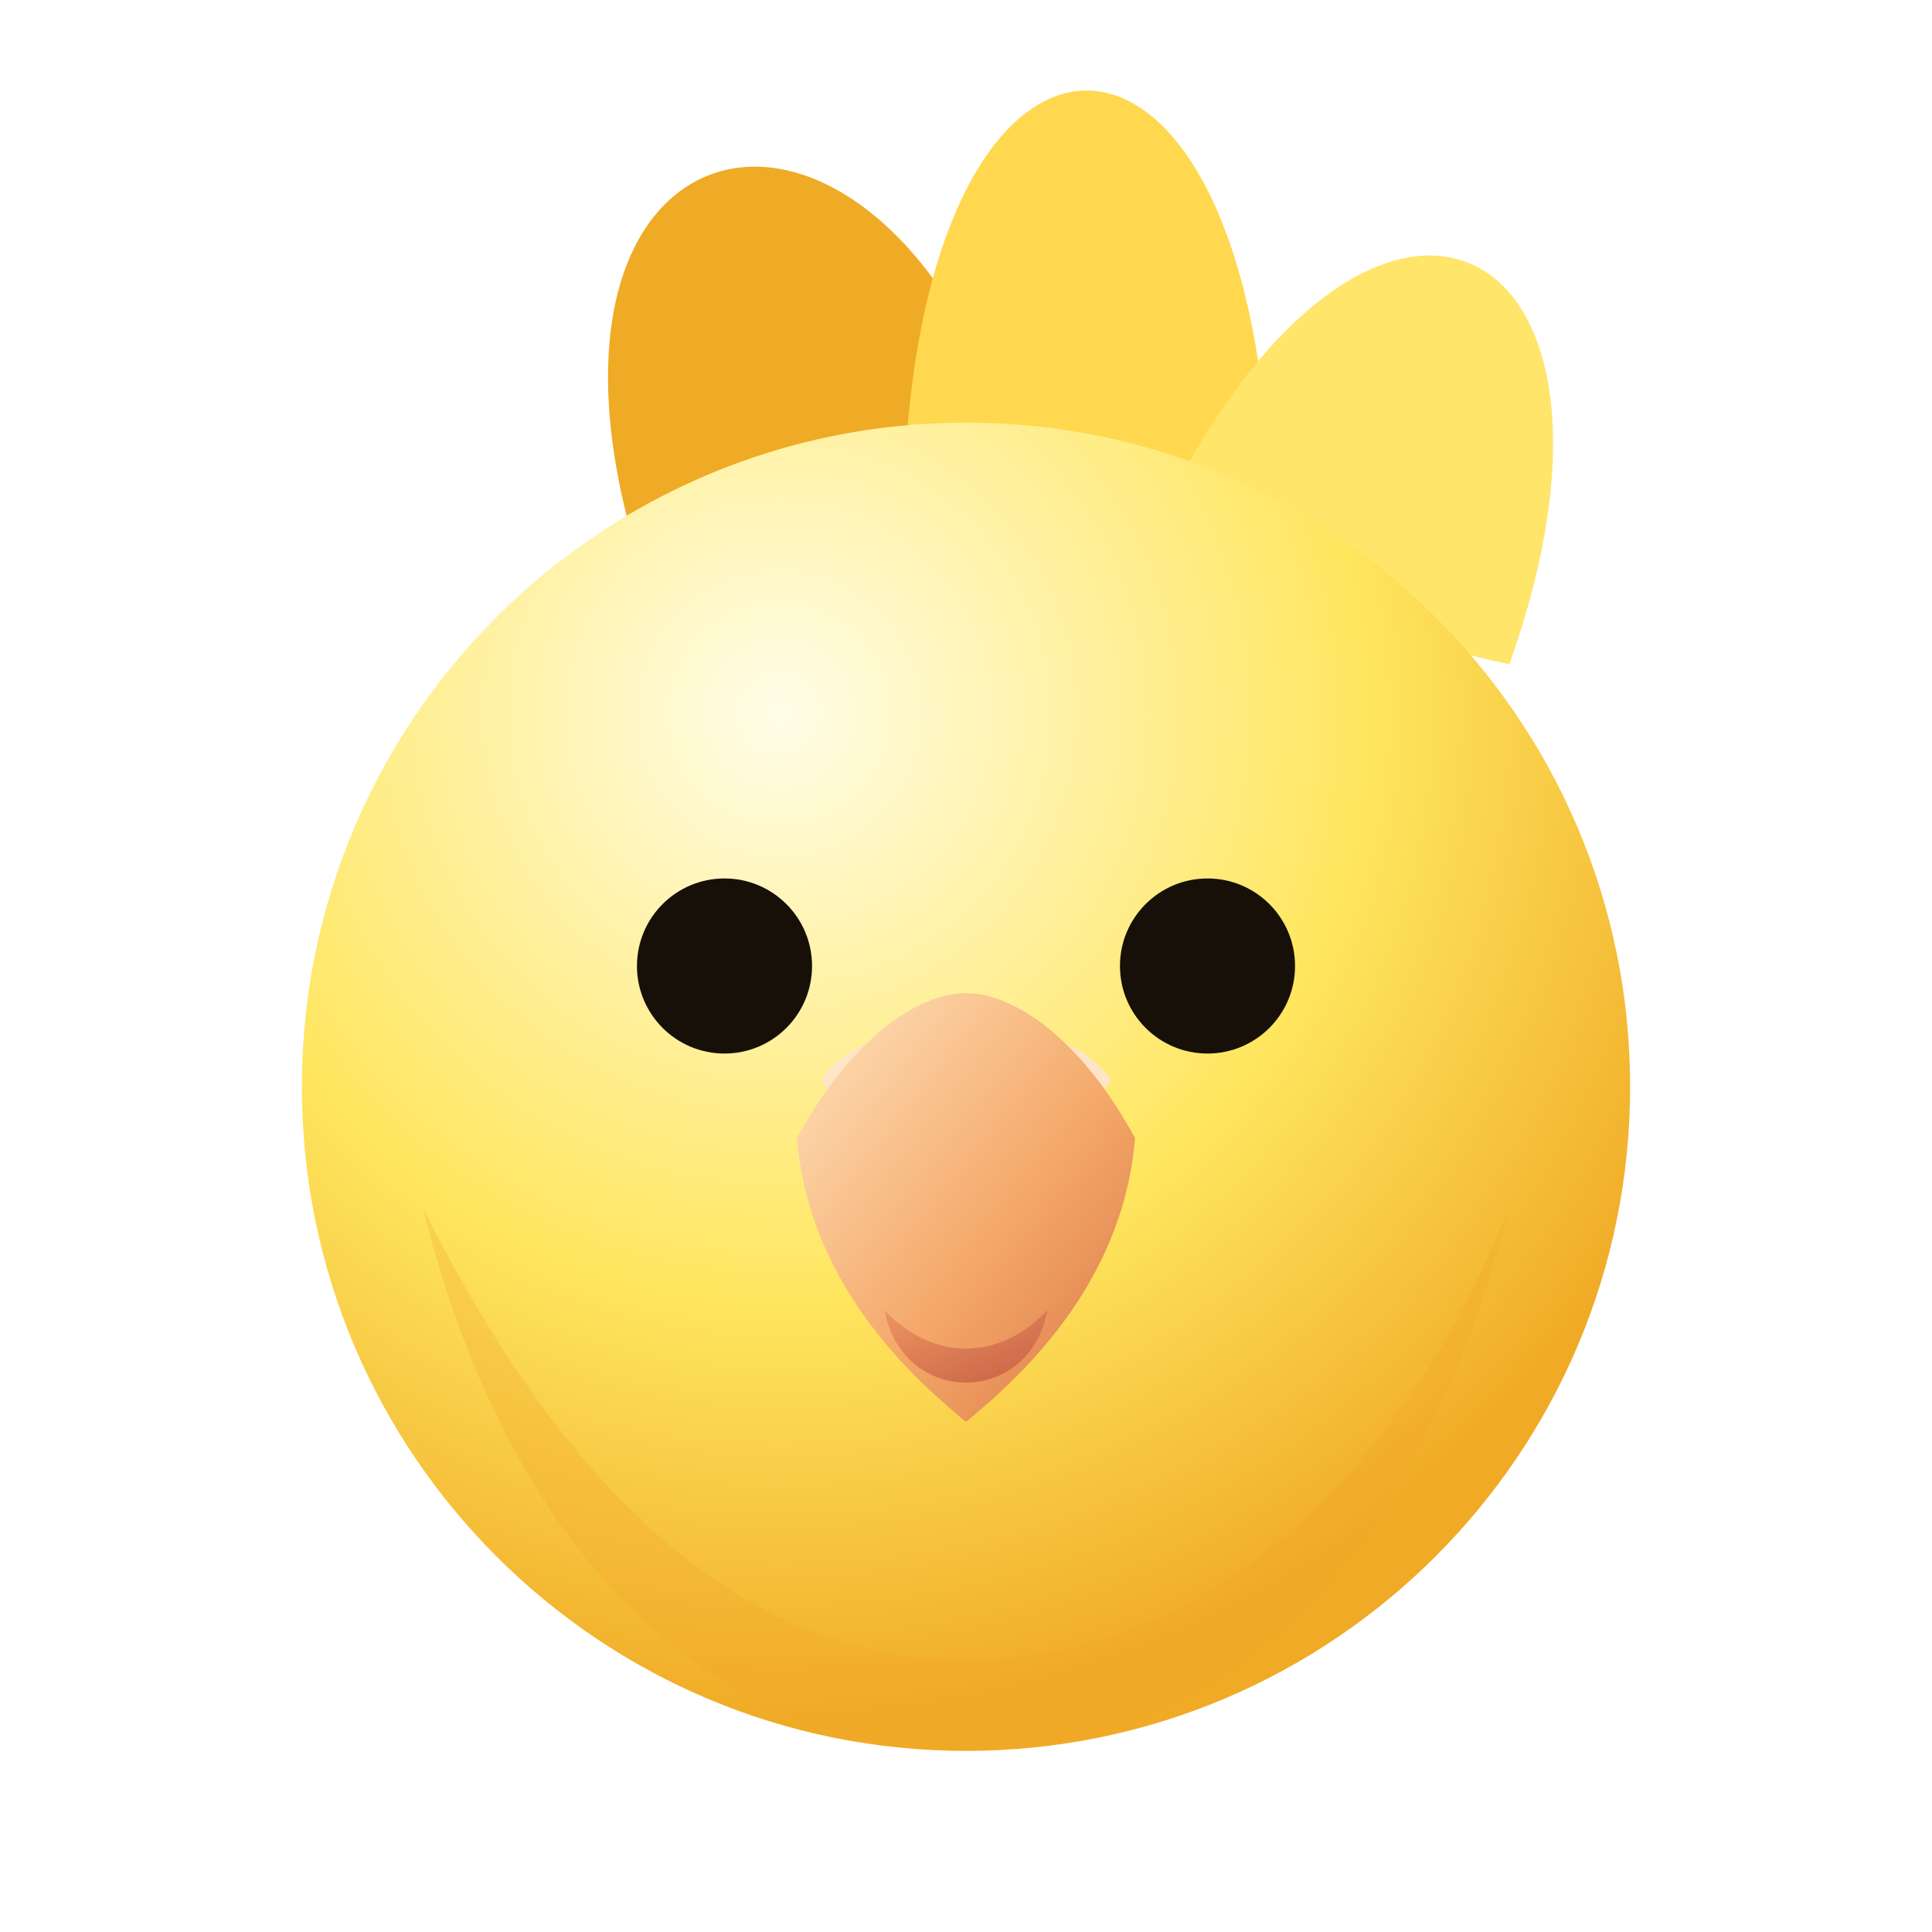
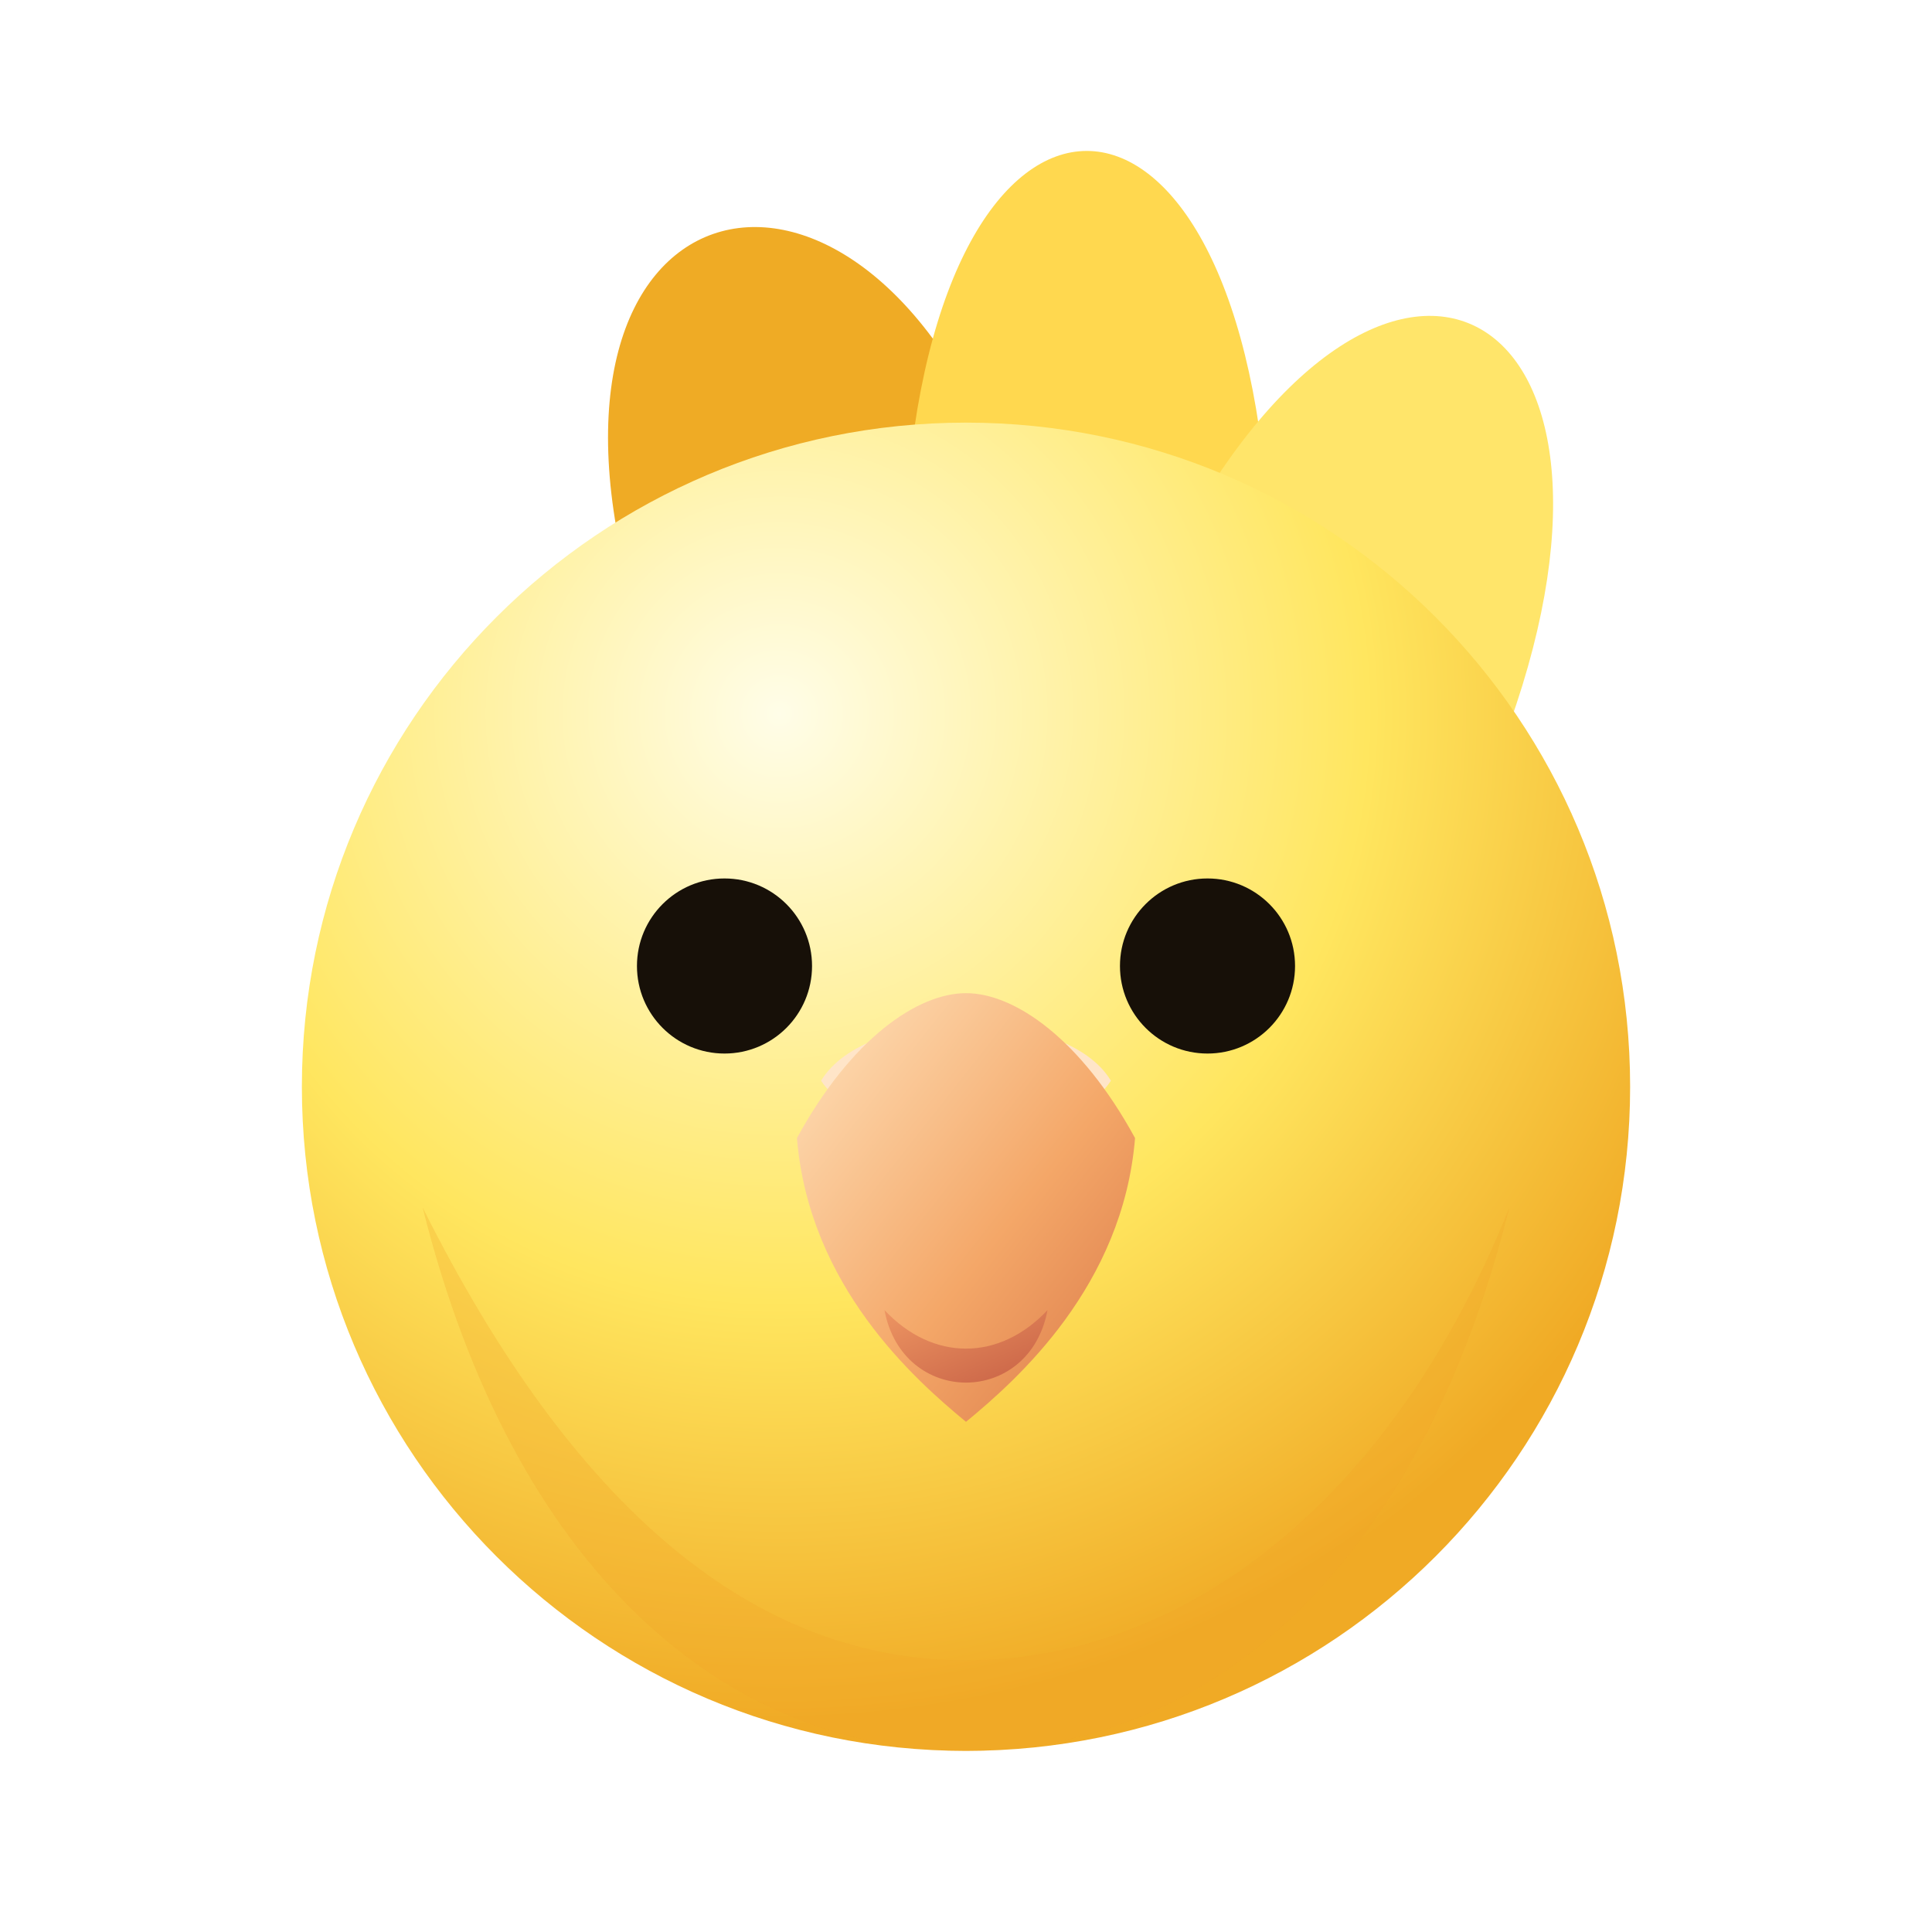
<svg xmlns="http://www.w3.org/2000/svg" viewBox="0 0 64 64">
  <defs>
    <radialGradient id="face" cx="36%" cy="22%" r="76%">
      <stop offset="0%" stop-color="#fffde8" />
      <stop offset="58%" stop-color="#ffe65f" />
      <stop offset="100%" stop-color="#f0aa25" />
    </radialGradient>
    <linearGradient id="beak" x1="0" x2="1" y1="0" y2="1">
      <stop offset="0%" stop-color="#ffe3bd" />
      <stop offset="58%" stop-color="#f4a768" />
      <stop offset="100%" stop-color="#d97747" />
    </linearGradient>
    <linearGradient id="lowerBeak" x1="0" x2="1" y1="0" y2="1">
      <stop offset="0%" stop-color="#ed9562" />
      <stop offset="100%" stop-color="#c76045" />
    </linearGradient>
  </defs>
-   <path d="M21 18c-4-14 7-17 12-5-3 3-7 5-12 5z" fill="#efab25" />
-   <path d="M30 15c1-16 11-16 12 0-4 3-8 3-12 0z" fill="#ffd84f" />
-   <path d="M39 16c7-13 16-8 11 6-5-1-8-3-11-6z" fill="#ffe56a" />
+   <path d="M21 20c-4-14 7-17 12-5-3 3-7 5-12 5z" fill="#efab25" />
+   <path d="M30 17c1-16 11-16 12 0-4 3-8 3-12 0z" fill="#ffd84f" />
+   <path d="M39 18c7-13 16-8 11 6-5-1-8-3-11-6z" fill="#ffe56a" />
  <circle cx="32" cy="36" r="22" fill="url(#face)" />
  <path d="M14 40c5 10 11 15 18 15s14-5 18-15c-3 12-10 18-18 18s-15-6-18-18z" fill="#f0a426" opacity=".28" />
  <circle cx="24" cy="32" r="2.9" fill="#171008" />
  <circle cx="40" cy="32" r="2.9" fill="#171008" />
  <path d="M27.2 35.8c1.5-2.5 8.1-2.5 9.6 0-1.4 2.2-8.2 2.2-9.6 0z" fill="#ffe5c8" />
  <path d="M26.4 37.7c1.8-3.3 4-4.8 5.6-4.8s3.8 1.5 5.6 4.8c-.4 4.9-3.9 8-5.6 9.4-1.7-1.4-5.2-4.5-5.6-9.4z" fill="url(#beak)" />
  <path d="M29.3 43.4c1.6 1.7 3.8 1.7 5.4 0-.6 3.2-4.8 3.2-5.4 0z" fill="url(#lowerBeak)" />
</svg>
